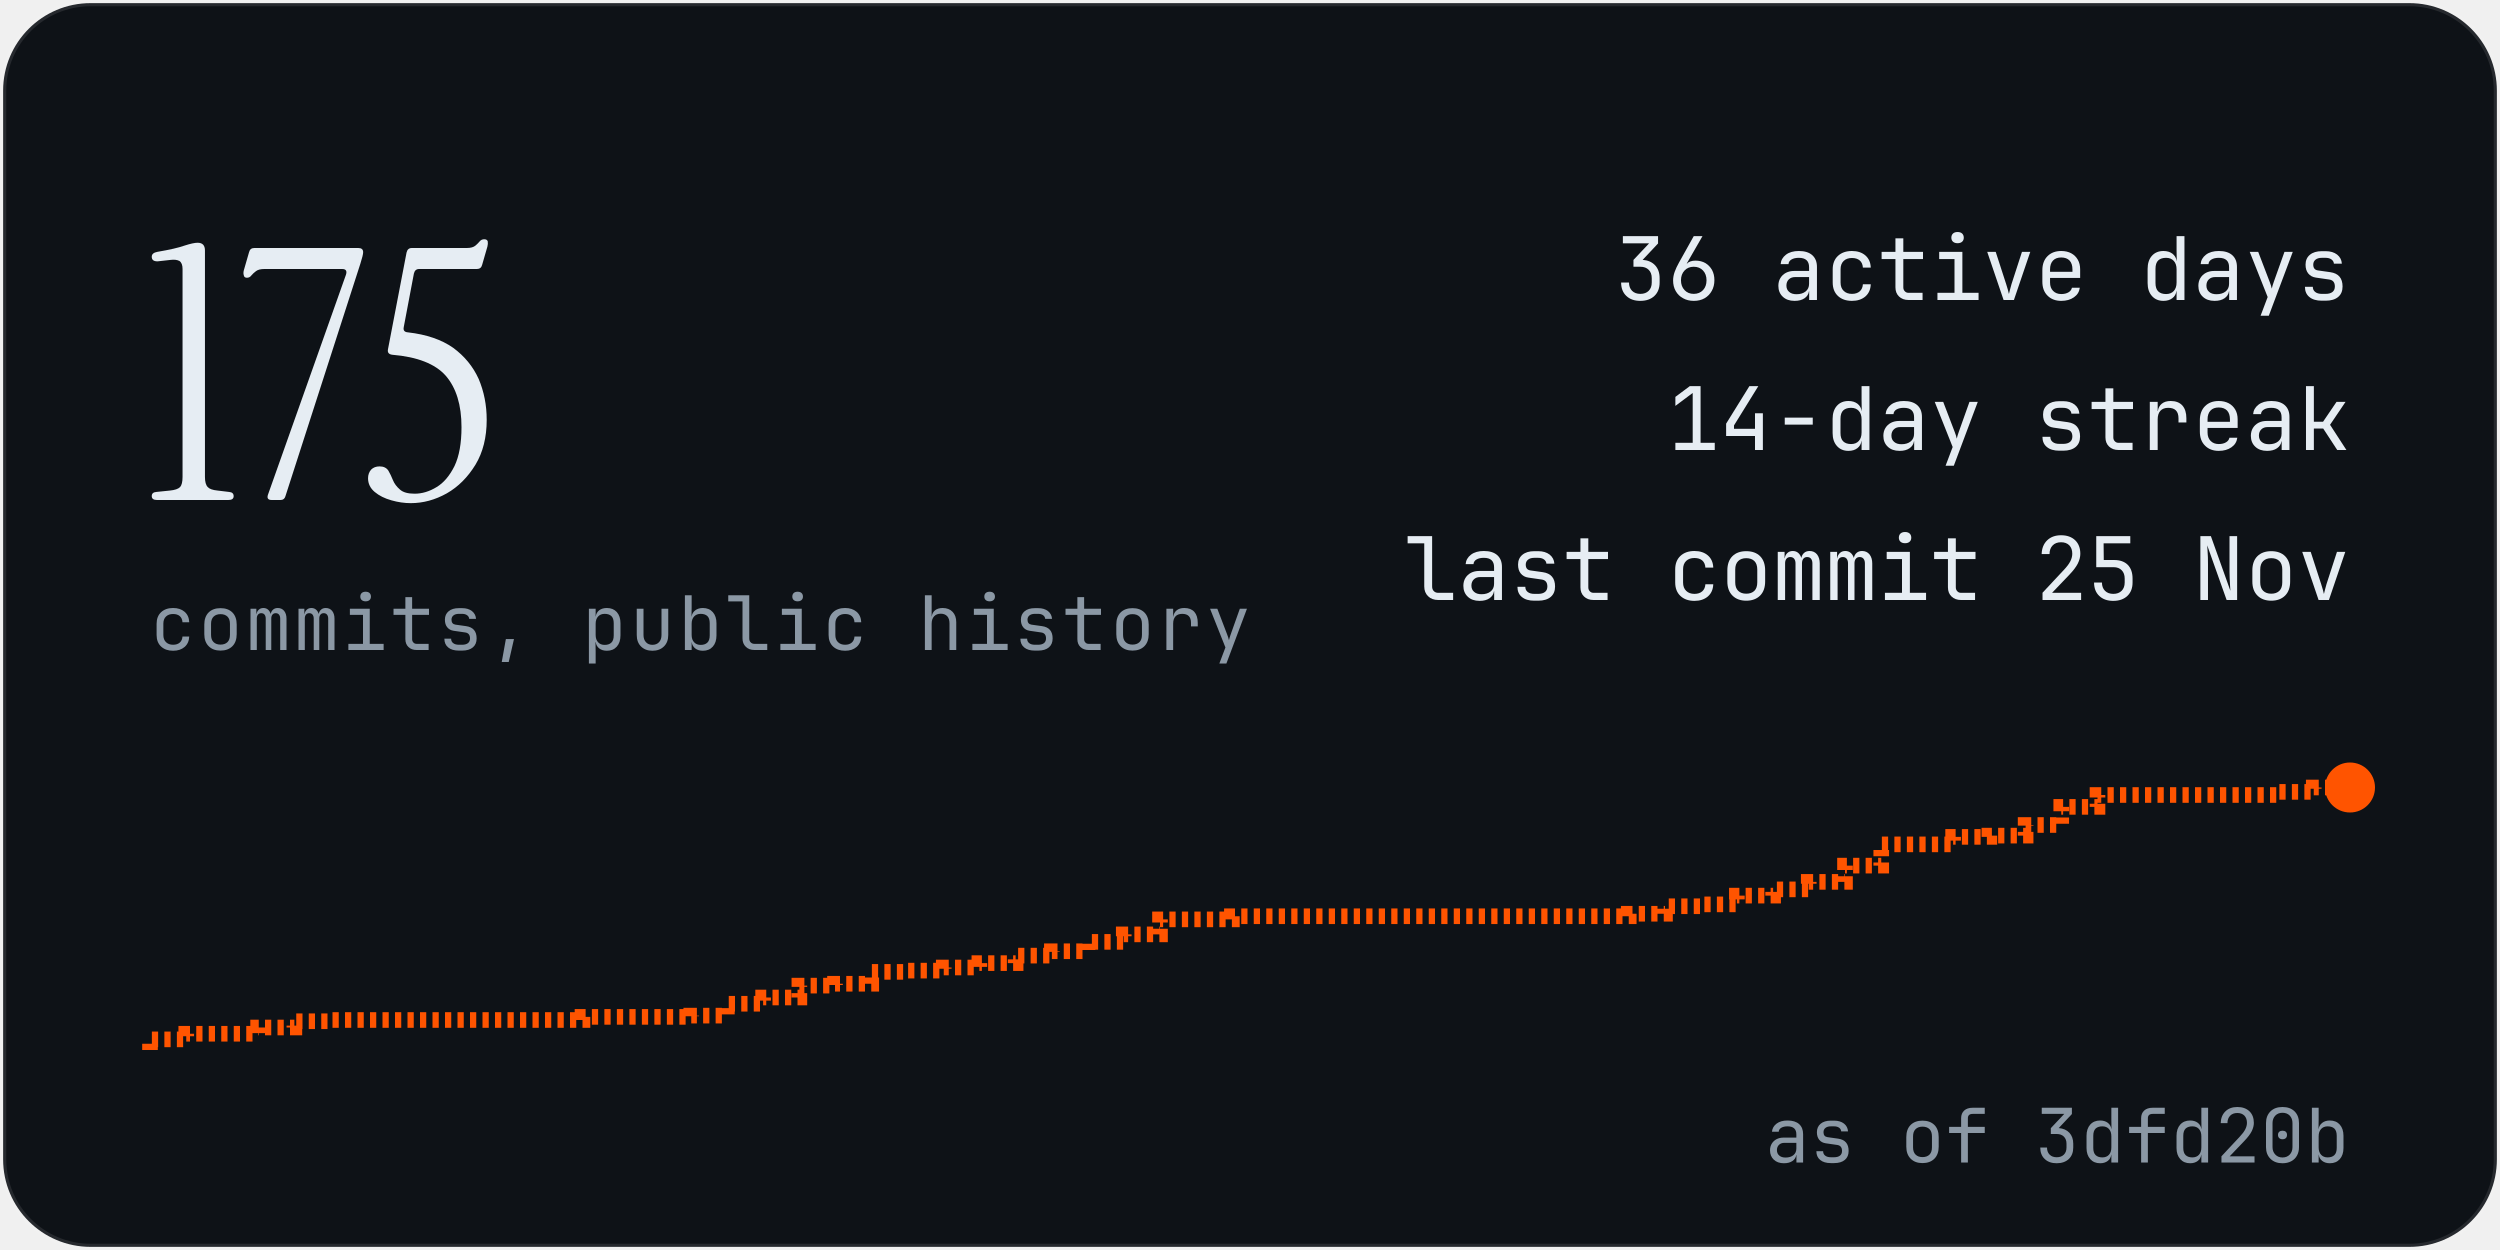
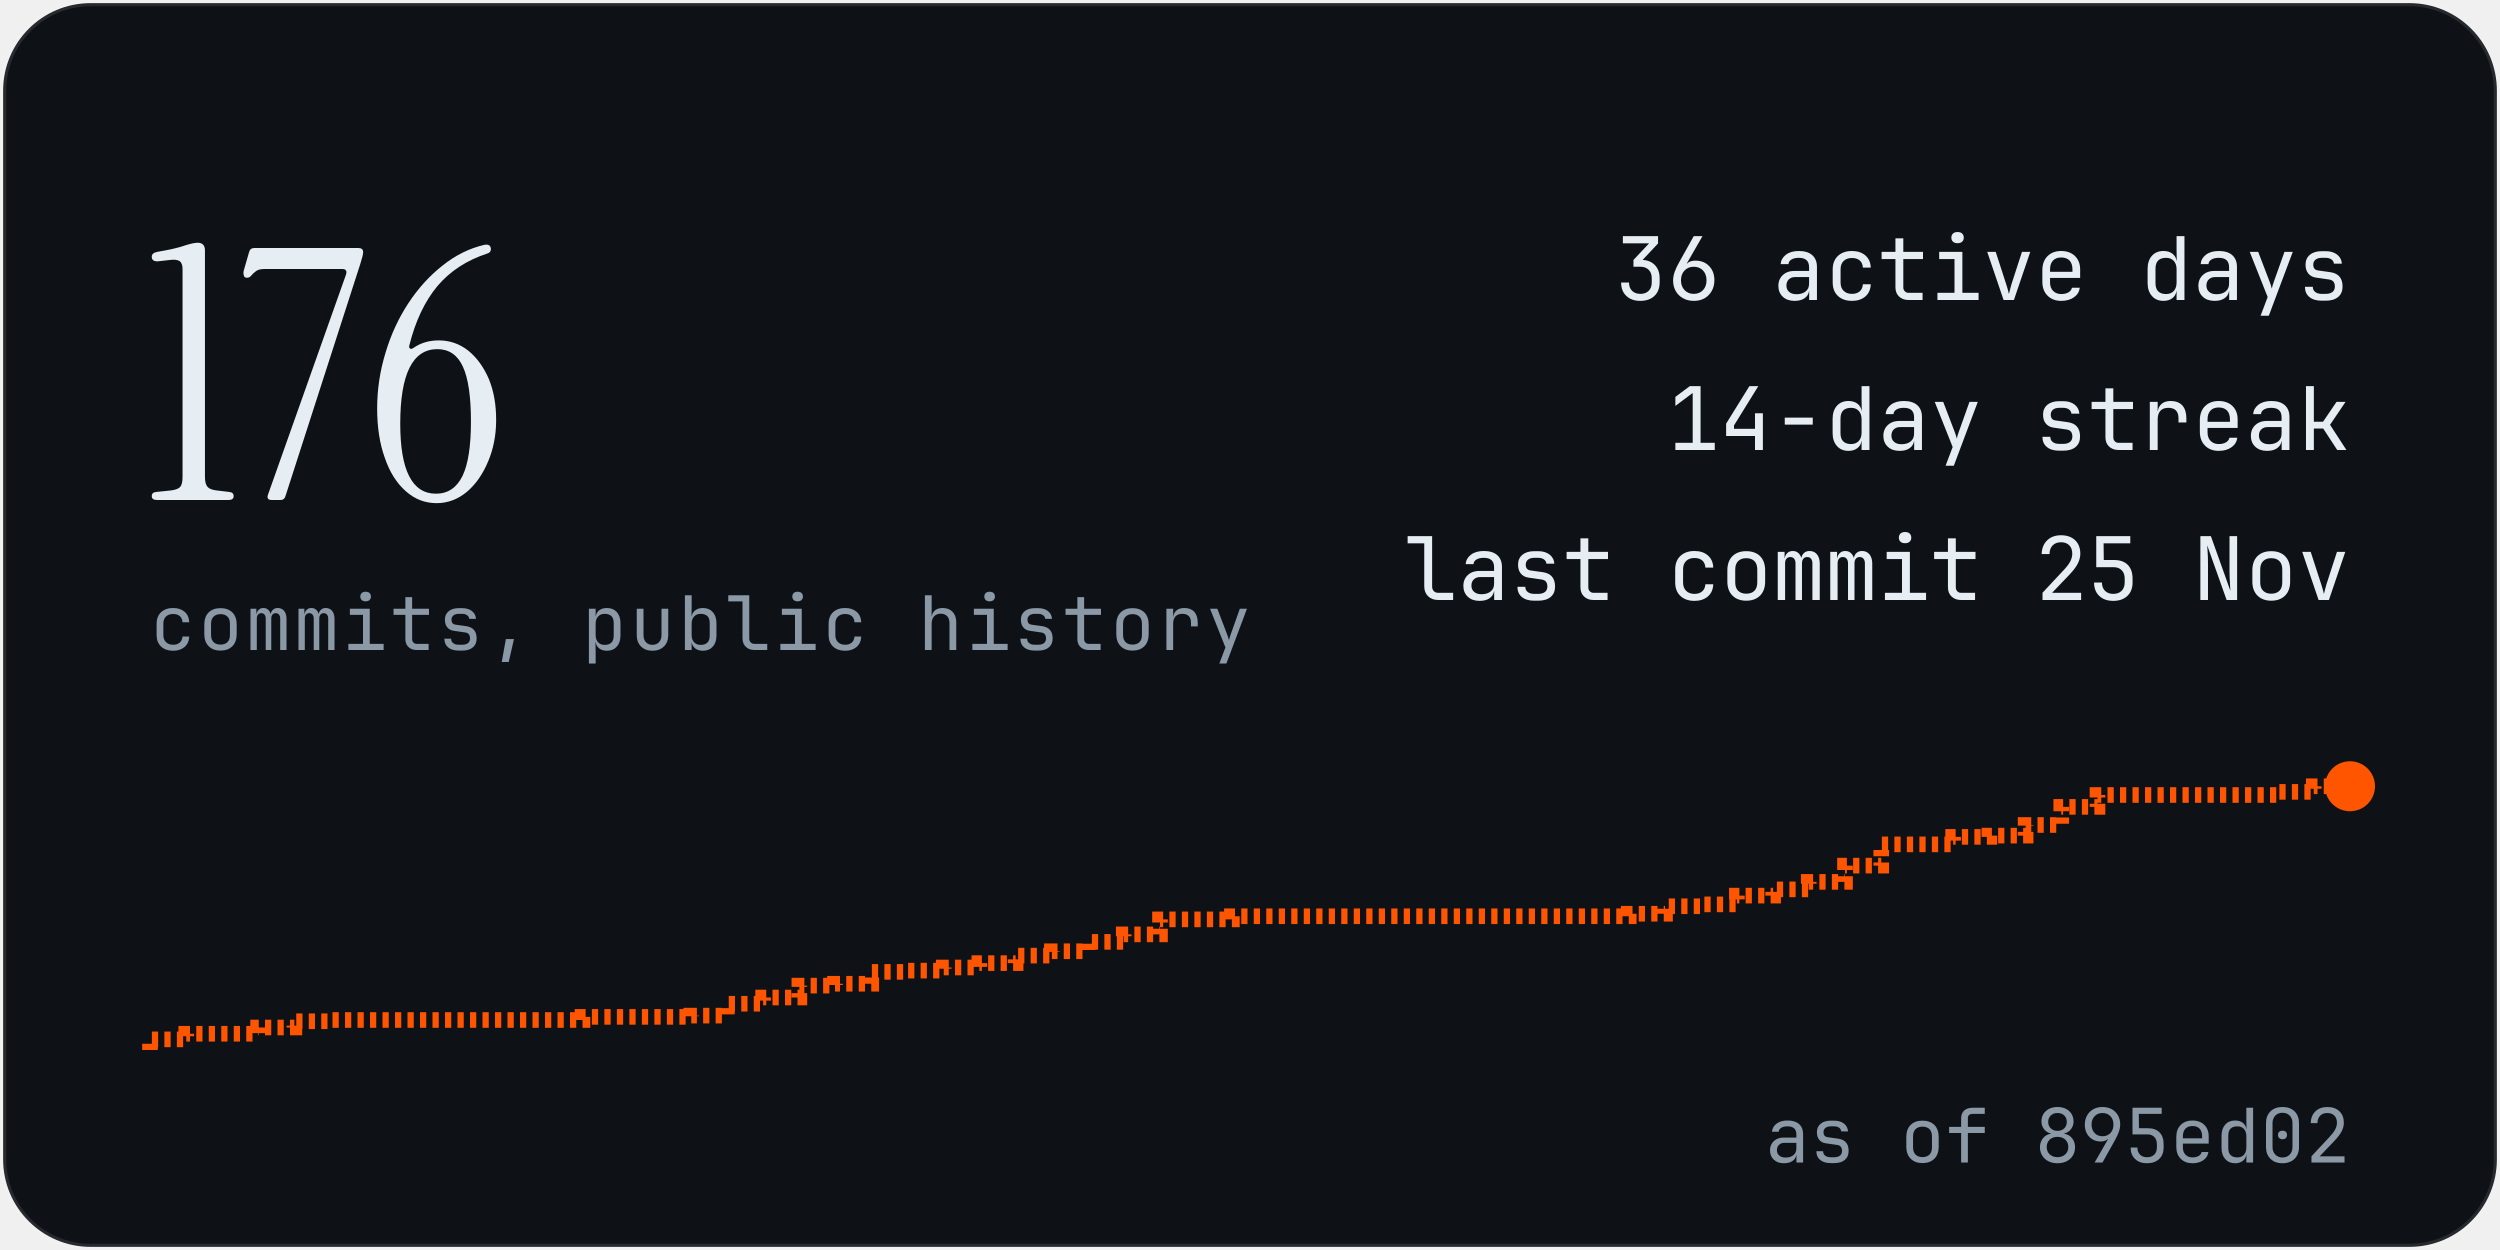
<svg xmlns="http://www.w3.org/2000/svg" viewBox="0 0 400 200" width="400" height="200" role="img" aria-labelledby="cg-title cg-desc">
  <style>.cg-stair{animation:cg-draw 1.6s cubic-bezier(.3,.8,.3,1) both}.cg-bar{transform-box:fill-box;transform-origin:center bottom;animation:cg-rise .4s ease-out both}.cg-flag{animation:cg-fade .4s ease-out 1.6s both}.cg-now-ring{transform-box:fill-box;transform-origin:center;animation:cg-pulse 3.2s ease-out infinite}@keyframes cg-draw{from{stroke-dashoffset:1}to{stroke-dashoffset:0}}@keyframes cg-rise{from{transform:scaleY(0)}to{transform:scaleY(1)}}@keyframes cg-fade{from{opacity:0}to{opacity:1}}@keyframes cg-pulse{from{opacity:.5;transform:scale(1)}to{opacity:0;transform:scale(2.6)}}@media (prefers-reduced-motion:reduce){.cg-stair,.cg-bar,.cg-flag,.cg-now-ring{animation:none}}</style>
  <defs>
    <path id="m44" d="M210 160l 55-306 108 0-70 306-93 0z" />
    <path id="m45" d="M140-290l 0-80 320 0 0 80-320 0z" />
    <path id="m48" d="M300 10q-101 0-160-59-60-58-60-156l 0-320q 0-98 60-157 59-58 160-58 101 0 161 58 59 59 59 157l 0 320q 0 65-27 113-27 49-76 75-50 27-117 27zM300-67q 60 0 97-39 36-38 36-99l 0-320q 0-61-36-100-37-38-97-38-60 0-96 38-37 39-37 100l 0 320q 0 61 37 99 36 39 96 39zM300-310q-27 0-43-15-17-15-17-43 0-27 17-42 16-14 43-14 27 0 44 14 16 15 16 42 0 28-16 43-17 15-44 15z" />
    <path id="m49" d="M90 0l 0-82 198 0 0-570-198 148 0-103 165-123 123 0 0 648 162 0 0 82-450 0z" />
    <path id="m50" d="M86 0l 0-83 243-260q 53-56 75-100 22-44 22-86 0-60-34-96-35-35-94-35-61 0-96 36-36 37-36 99l-90 0q 3-99 63-157 60-58 159-58 101 0 161 57 59 57 59 155 0 52-28 110-29 58-98 130l-197 206 332 0 0 82-441 0z" />
    <path id="m51" d="M289 10q-101 0-160-57-59-56-59-153l 90 0q 0 60 35 95 35 35 95 35 60 0 95-35 35-35 35-95l 0-50q 0-60-35-95-35-35-95-35l-79 0 0-78 179-190-300 0 0-82 402 0 0 84-176 187q 90 7 142 62 52 56 52 147l 0 50q 0 97-59 153-60 57-162 57z" />
    <path id="m52" d="M400 0l 0-160-330 0 0-141 266-429 102 0-278 449 0 39 240 0 0-178 90 0 0 420-90 0z" />
    <path id="m53" d="M294 10q-101 0-160-57-59-56-59-153l 90 0q 0 60 35 95 35 35 95 35 60 0 95-35 35-35 35-95l 0-45q 0-60-34-95-34-35-92-35l-199 0 0-355 389 0 0 82-305 0 2 191 118 0q 101 0 156 55 55 56 55 157l 0 45q 0 97-59 153-60 57-162 57z" />
    <path id="m54" d="M301 10q-70 0-123-30-54-29-84-82-30-52-30-121 0-48 18-99 18-50 49-105l 169-303 100 0-180 313 3 2q 13-17 39-26 26-9 57-9 65 0 114 28 48 29 76 79 27 50 27 116 0 70-30 123-30 54-82 84-53 30-123 30zM300-70q 65 0 106-43 40-43 40-112 0-69-40-112-41-43-106-43-65 0-105 43-41 43-41 112 0 69 41 112 40 43 105 43z" />
+     <path id="m56" d="M300 10q-69 0-122-27-53-27-82-76-30-48-30-111 0-69 40-119 39-50 105-61l 0-3q-57-13-91-58-34-44-34-102 0-57 27-101 27-43 76-68 48-24 111-24 64 0 112 24 48 25 75 68 27 44 27 101 0 58-34 102-34 45-91 58l 0 3q 66 11 106 61 39 50 39 119 0 63-29 111-30 49-82 76-53 27-123 27zM300-422q 56 0 90-33 34-33 34-86 0-53-34-86-34-33-90-33-55 0-89 33-35 33-35 86 0 53 35 86 34 33 89 33zM300-71q 64 0 104-38 40-37 40-97 0-61-40-99-40-37-104-37-64 0-104 37-40 38-40 99 0 60 40 97 40 38 104 38z" />
+     <path id="m57" d="M195 0l 180-313-3-2q-10 16-37 25-27 10-59 10-63 0-110-29-48-28-75-78-27-50-27-116 0-71 30-124 30-53 83-83 53-30 122-30 71 0 124 29 53 30 83 82 30 53 30 122 0 48-18 98-18 51-49 106l-169 303-105 0zM300-350q 65 0 106-43 40-43 40-112 0-69-40-112-41-43-106-43-65 0-105 43-41 43-41 112 0 69 41 112 40 43 105 43z" />
    <path id="m78" d="M90 0l 0-730 120 0 223 625q-2-25-4-62-3-36-4-77-2-40-2-76l 0-410 87 0 0 730-120 0-222-625q 2 24 4 60 2 37 4 77 1 41 1 78l 0 410-87 0z" />
    <path id="m97" d="M252 10q-85 0-135-48-50-47-50-124 0-51 23-89 23-38 64-60 41-21 94-21l 170 0 0-43q 0-107-117-107-52 0-84 19-32 19-34 53l-90 0q 5-65 61-108 55-42 147-42 100 0 154 48 53 48 53 134l 0 378-89 0 0-100-2 0q-8 51-51 80-43 30-114 30zM274-66q 66 0 105-32 39-32 39-87l 0-77-160 0q-44 0-71 26-28 27-28 71 0 46 31 72 30 27 84 27z" />
    <path id="m98" d="M332 10q-62 0-102-31-40-30-47-84l-1 0 0 105-90 0 0-730 90 0 0 160-2 125 1 0q 8-53 49-84 40-31 102-31 83 0 132 55 49 55 49 150l 0 161q 0 94-49 149-49 55-132 55zM302-68q 57 0 89-30 32-30 32-97l 0-160q 0-68-32-98-32-29-89-29-55 0-87 35-33 35-33 97l 0 150q 0 62 33 97 32 35 87 35z" />
    <path id="m99" d="M308 10q-100 0-160-56-60-56-60-154l 0-150q 0-98 60-154 60-56 160-56 95 0 154 51 58 51 61 139l-90 0q-3-53-36-82-33-28-89-28-59 0-94 33-36 34-36 96l 0 151q 0 62 36 96 35 34 94 34 56 0 89-29 33-29 36-81l 90 0q-3 88-61 139-59 51-154 51z" />
    <path id="m100" d="M268 10q-82 0-131-55-50-55-50-149l 0-161q 0-95 49-150 49-55 132-55 62 0 103 31 40 31 48 84l 1 0-2-125 0-160 90 0 0 730-90 0 0-105-1 0q-7 54-47 84-40 31-102 31zM298-68q 56 0 88-35 32-35 32-97l 0-150q 0-62-32-97-32-35-88-35-57 0-89 29-32 30-32 98l 0 160q 0 67 32 97 32 30 89 30z" />
    <path id="m101" d="M300 10q-97 0-156-59-60-58-60-161l 0-130q 0-103 60-162 59-58 156-58 65 0 114 26 48 26 75 73 27 47 27 111l 0 98-344 0 0 52q 0 61 35 96 35 36 93 36 50 0 83-20 32-19 39-52l 90 0q-9 69-67 109-58 41-145 41zM172-322l 256 0 0-28q 0-65-33-101-34-35-95-35-61 0-94 35-34 36-34 101l 0 28z" />
    <path id="m102" d="M215 0l 0-393-160 0 0-82 160 0 0-115q 0-65 41-103 41-37 113-37l 161 0 0 82-161 0q-64 0-64 58l 0 115 225 0 0 82-225 0 0 393-90 0z" />
    <path id="m104" d="M92 0l 0-730 90 0 0 285 1 0q 7-55 45-85 38-30 101-30 83 0 132 51 49 51 49 139l 0 370-90 0 0-355q 0-62-31-96-32-33-86-33-56 0-88 35-33 35-33 99l 0 350-90 0z" />
    <path id="m105" d="M85 0l 0-82 195 0 0-386-175 0 0-82 265 0 0 468 185 0 0 82-470 0zM315-649q-33 0-52-17-19-17-19-46 0-30 19-48 19-17 52-17 33 0 52 17 19 18 19 48 0 29-19 46-19 17-52 17z" />
    <path id="m107" d="M97 0l 0-730 90 0 0 407 105 0 154-227 103 0-177 262 187 288-105 0-160-245-107 0 0 245-90 0z" />
    <path id="m108" d="M380 0q-73 0-116-43-44-42-44-112l 0-493-190 0 0-82 280 0 0 575q 0 34 19 53 19 20 51 20l 170 0 0 82-170 0z" />
    <path id="m109" d="M60 0l 0-550 78 0 0 73 2 0q 5-37 30-60 24-23 62-23 36 0 61 21 25 21 36 57l 1 0q 7-36 32-57 24-21 62-21 53 0 85 39 31 40 31 103l 0 418-84 0 0-419q 0-33-16-53-16-19-44-19-27 0-43 19-16 19-16 52l 0 420-74 0 0-419q 0-33-16-53-16-19-43-19-28 0-44 19-16 19-16 52l 0 420-84 0z" />
    <path id="m111" d="M300 8q-99 0-157-58-59-58-59-162l 0-126q 0-105 58-163 58-57 158-57 100 0 158 57 58 58 58 163l 0 126q 0 104-58 162-59 58-158 58zM300-72q 59 0 93-33 33-33 33-97l 0-146q 0-64-33-97-34-33-93-33-58 0-92 33-34 33-34 97l 0 146q 0 64 34 97 34 33 92 33z" />
    <path id="m112" d="M92 180l 0-730 90 0 0 105 1 0q 7-54 47-85 40-30 102-30 83 0 132 54 49 55 49 150l 0 161q 0 95-49 150-49 55-132 55-62 0-102-31-40-31-47-84l-3 0 2 125 0 160-90 0zM302-68q 57 0 89-30 32-30 32-97l 0-160q 0-68-32-98-32-29-89-29-55 0-87 35-33 35-33 97l 0 150q 0 62 33 97 32 35 87 35z" />
    <path id="m114" d="M112 0l 0-550 90 0 0 105 2 0q 7-53 45-84 38-31 102-31 86 0 133 51 46 52 46 147l 0 47-90 0 0-47q 0-120-117-120-59 0-90 34-31 34-31 98l 0 350-90 0z" />
    <path id="m115" d="M278 8q-92 0-142-42-51-41-51-117l 90 0q 0 38 27 59 27 22 76 22l 44 0q 50 0 78-22 27-22 27-62 0-71-65-80l-152-22q-56-8-87-47-31-38-31-101 0-72 50-113 49-41 136-41l 44 0q 80 0 131 39 50 40 54 104l-91 0q-2-29-27-48-26-19-67-19l-44 0q-46 0-72 21-26 21-26 57 0 58 53 66l 142 20q 140 20 140 164 0 77-50 119-51 43-143 43l-44 0z" />
    <path id="m116" d="M355 0q-68 0-109-40-41-39-41-105l 0-323-158 0 0-82 158 0 0-155 90 0 0 155 225 0 0 82-225 0 0 323q 0 28 17 45 16 18 43 18l 160 0 0 82-160 0z" />
    <path id="m117" d="M299 10q-95 0-152-57-57-56-57-153l 0-350 90 0 0 350q 0 60 32 95 32 36 87 36 56 0 89-36 32-35 32-95l 0-350 90 0 0 350q 0 97-58 153-58 57-153 57z" />
    <path id="m118" d="M241 0l-187-550 97 0 120 370q 11 33 19 63 8 31 12 48 5-17 12-48 7-30 17-63l 120-370 95 0-187 550-118 0z" />
    <path id="m121" d="M178 180l 81-214-205-516 97 0 130 340q 8 20 15 42 7 22 10 38 3-16 10-38 7-22 14-42l 121-340 95 0-274 730-94 0z" />
    <path id="d49" d="M20 0q-15 0-15-11 0-11 13-12l 39-4q 21-2 29-10 7-8 7-29l 0-594q 0-17-9-23-10-5-25-3l-36 4q-18 1-18-13 0-11 16-14 53-9 78-18 25-8 37-8 21 0 21 22l 0 647q 0 21 8 29 7 8 28 10l 33 4q 13 1 13 12 0 11-15 11l-204 0z" />
-     <path id="d53" d="M132 9q-27 0-55-8-29-8-48-24-19-16-19-39 0-15 9-25 9-9 24-9 17 0 25 12 7 12 13 27 6 15 20 27 13 12 42 12 32 0 63-19 30-18 51-60 20-42 20-111 0-95-45-147-45-51-153-60-15-2-12-16l 53-276q 3-13 15-13l 157 0q 17 0 25-7 7-6 12-12 5-6 13-6 8 0 10 6 1 7-1 15l-15 52q-3 12-15 12l-165 0q-12 0-15 13l-29 153q-3 14 12 15 79 9 129 44 49 36 73 89 23 54 23 117 0 75-32 128-33 54-82 82-50 28-103 28z" />
+     <path id="d54" d="M206 9q-50 0-88-34-39-34-60-95-22-61-22-141 0-82 24-160 23-77 65-141 42-64 98-108 55-44 119-59 10-2 15 2 4 4 4 10 0 10-11 13-88 29-142 93-54 65-80 169-2 7 2 9 3 3 9-1 31-22 73-22 47 0 84 29 37 30 59 81 21 51 21 117 0 65-23 119-23 55-61 87-39 32-86 32zM204-18q 51 0 76-51 24-50 24-155 0-107-23-157-23-50-73-50-106 0-106 213 0 200 102 200z" />
    <path id="d55" d="M99 0q-16 0-11-15l 223-629q 5-16-11-16l-222 0q-16 0-24 6-8 6-13 12-5 7-13 7-8 0-9-7-2-6 0-14l 15-52q 3-12 15-12l 297 0q 14 0 14 12 0 8-8 33l-214 664q-3 11-14 11l-25 0z" />
  </defs>
  <rect x="0.5" y="0.5" width="399" height="199" rx="14" fill="#0E1217" stroke="#FFFFFF" stroke-width="1" stroke-opacity="0.1" />
-   <g class="cg-text-group" data-name="commit-total" data-font="display" data-size="56" fill="#E6EDF3" data-bbox="24.3 38.3 53.8 42.2">
-     <g class="cg-run" data-bbox="24.3 38.3 53.8 42.2" transform="translate(24 80)scale(0.056)">
+   <g class="cg-text-group" data-name="commit-total" data-font="display" data-size="56" fill="#E6EDF3" data-bbox="24.3 38.8 55.1 41.7">
+     <g class="cg-run" data-bbox="24.3 38.8 55.1 41.7" transform="translate(24 80)scale(0.056)">
      <g fill="#E6EDF3">
        <use href="#d49" />
        <use href="#d55" x="249" />
-         <use href="#d53" x="613" />
+         <use href="#d54" x="613" />
      </g>
    </g>
  </g>
  <g class="cg-text-group" data-name="commit-caption" data-font="mono" data-size="12" fill="#8B98A5" data-bbox="25.1 94.7 174.5 11.5">
    <g class="cg-run" data-bbox="25.1 94.7 174.5 11.5" transform="translate(24 104)scale(0.012)">
      <g fill="#8B98A5">
        <use href="#m99" />
        <use href="#m111" x="640" />
        <use href="#m109" x="1280" />
        <use href="#m109" x="1920" />
        <use href="#m105" x="2560" />
        <use href="#m116" x="3200" />
        <use href="#m115" x="3840" />
        <use href="#m44" x="4480" />
        <use href="#m112" x="5760" />
        <use href="#m117" x="6400" />
        <use href="#m98" x="7040" />
        <use href="#m108" x="7680" />
        <use href="#m105" x="8320" />
        <use href="#m99" x="8960" />
        <use href="#m104" x="10240" />
        <use href="#m105" x="10880" />
        <use href="#m115" x="11520" />
        <use href="#m116" x="12160" />
        <use href="#m111" x="12800" />
        <use href="#m114" x="13440" />
        <use href="#m121" x="14080" />
      </g>
    </g>
  </g>
  <g class="cg-text-group" data-name="stats" data-font="mono" data-size="14" fill="#E6EDF3" data-bbox="225.2 37.1 150.2 59">
    <g class="cg-run" data-bbox="259.4 37.1 115.4 13.4" transform="translate(258.4 48)scale(0.014)">
      <g fill="#E6EDF3">
        <use href="#m51" />
        <use href="#m54" x="600" />
        <use href="#m97" x="1800" />
        <use href="#m99" x="2400" />
        <use href="#m116" x="3000" />
        <use href="#m105" x="3600" />
        <use href="#m118" x="4200" />
        <use href="#m101" x="4800" />
        <use href="#m100" x="6000" />
        <use href="#m97" x="6600" />
        <use href="#m121" x="7200" />
        <use href="#m115" x="7800" />
      </g>
    </g>
    <g class="cg-run" data-bbox="268.1 61.8 107.4 12.7" transform="translate(266.8 72)scale(0.014)">
      <g fill="#E6EDF3">
        <use href="#m49" />
        <use href="#m52" x="600" />
        <use href="#m45" x="1200" />
        <use href="#m100" x="1800" />
        <use href="#m97" x="2400" />
        <use href="#m121" x="3000" />
        <use href="#m115" x="4200" />
        <use href="#m116" x="4800" />
        <use href="#m114" x="5400" />
        <use href="#m101" x="6000" />
        <use href="#m97" x="6600" />
        <use href="#m107" x="7200" />
      </g>
    </g>
    <g class="cg-run" data-bbox="225.2 85.1 150 11" transform="translate(224.8 96)scale(0.014)">
      <g fill="#E6EDF3">
        <use href="#m108" />
        <use href="#m97" x="600" />
        <use href="#m115" x="1200" />
        <use href="#m116" x="1800" />
        <use href="#m99" x="3000" />
        <use href="#m111" x="3600" />
        <use href="#m109" x="4200" />
        <use href="#m109" x="4800" />
        <use href="#m105" x="5400" />
        <use href="#m116" x="6000" />
        <use href="#m50" x="7200" />
        <use href="#m53" x="7800" />
        <use href="#m78" x="9000" />
        <use href="#m111" x="9600" />
        <use href="#m118" x="10200" />
      </g>
    </g>
  </g>
-   <path d="M24 168L24 168L24 166.3L29.8 166.3L29.8 166.3L29.8 165.4L35.5 165.4L41.3 165.4L41.3 165.4L41.3 164.4L47.1 164.4L47.1 164.4L47.1 163.4L52.9 163.4L52.9 163.4L52.9 163.2L58.6 163.2L64.4 163.2L70.2 163.2L75.9 163.2L81.7 163.2L87.5 163.2L93.2 163.2L93.2 163.2L93.2 162.7L99 162.7L104.8 162.7L110.6 162.7L110.6 162.7L110.6 162.5L116.3 162.5L116.3 162.5L116.3 160.6L122.1 160.6L122.1 160.6L122.1 159.6L127.9 159.6L127.9 159.6L127.9 157.7L133.6 157.7L133.6 157.7L133.6 157.4L139.4 157.4L139.4 157.4L139.4 155.5L145.2 155.5L145.2 155.5L145.2 155.3L151 155.3L151 155.3L151 154.8L156.7 154.8L156.7 154.8L156.7 154.1L162.5 154.1L162.5 154.1L162.5 152.9L168.3 152.9L168.3 152.9L168.3 152.2L174 152.2L174 152.2L174 150.7L179.8 150.7L179.8 150.7L179.8 149.5L185.6 149.5L185.6 149.5L185.6 147.1L191.3 147.1L197.1 147.1L197.1 147.1L197.1 146.6L202.9 146.6L208.7 146.6L214.4 146.6L220.2 146.6L226 146.6L231.7 146.6L237.5 146.6L243.3 146.6L249 146.6L254.8 146.6L260.6 146.6L260.6 146.6L260.6 146.2L266.4 146.2L266.4 146.2L266.4 145L272.1 145L272.1 145L272.1 144.7L277.9 144.7L277.9 144.7L277.9 143.3L283.7 143.3L283.7 143.3L283.7 142.3L289.4 142.3L289.4 142.3L289.4 141.1L295.2 141.1L295.2 141.1L295.2 138.5L301 138.5L301 138.5L301 135.1L306.8 135.1L312.5 135.1L312.5 135.1L312.5 133.9L318.3 133.9L318.3 133.9L318.3 133.7L324.1 133.7L324.1 133.7L324.1 132L329.8 132L329.8 132L329.8 129.1L335.6 129.1L335.6 129.1L335.6 127.2L341.4 127.2L347.1 127.2L352.9 127.2L358.7 127.2L364.5 127.2L364.5 127.2L364.5 126.7L370.2 126.7L370.2 126.7L370.2 126L376 126" fill="none" stroke="#FF5400" stroke-width="2.5" class="cg-stair" pathLength="1" stroke-dasharray="1" stroke-dashoffset="0" />
-   <circle class="dm dm-now-dot" cx="376" cy="126" r="3.5" fill="#FF5400" stroke="#FF5400" stroke-width="1" />
-   <g class="cg-text-group" data-name="stamp" data-font="mono" data-size="12" fill="#8B98A5" data-bbox="283.2 177.1 91.8 9">
-     <g class="cg-run" data-bbox="283.2 177.1 91.8 9" transform="translate(282.4 186)scale(0.012)">
+   <path d="M24 168L24 168L24 166.3L29.8 166.3L29.8 166.3L29.8 165.4L35.5 165.4L41.3 165.4L41.3 165.4L41.3 164.4L47.1 164.4L47.1 164.4L47.1 163.4L52.9 163.4L52.9 163.4L52.9 163.2L58.6 163.2L64.4 163.2L70.2 163.2L75.9 163.2L81.7 163.2L87.5 163.2L93.2 163.2L93.2 163.2L93.2 162.7L99 162.7L104.8 162.7L110.6 162.7L110.6 162.7L110.6 162.5L116.3 162.5L116.3 162.5L116.3 160.6L122.1 160.6L122.1 160.6L122.1 159.6L127.9 159.6L127.9 159.6L127.9 157.7L133.6 157.7L133.6 157.7L133.6 157.4L139.4 157.4L139.4 157.4L139.4 155.5L145.2 155.5L145.2 155.5L145.2 155.3L151 155.3L151 155.3L151 154.8L156.7 154.8L156.7 154.8L156.7 154.1L162.5 154.1L162.5 154.1L162.5 152.9L168.3 152.9L168.3 152.9L168.3 152.2L174 152.2L174 152.2L174 150.7L179.8 150.7L179.8 150.7L179.8 149.5L185.6 149.5L185.6 149.5L185.6 147.1L191.3 147.1L197.1 147.1L197.1 147.1L197.1 146.6L202.9 146.6L208.7 146.6L214.4 146.6L220.2 146.6L226 146.6L231.7 146.6L237.5 146.6L243.3 146.6L249 146.6L254.8 146.6L260.6 146.6L260.6 146.6L260.6 146.2L266.4 146.2L266.4 146.2L266.4 145L272.1 145L272.1 145L272.1 144.7L277.9 144.7L277.9 144.7L277.9 143.3L283.7 143.3L283.7 143.3L283.7 142.3L289.4 142.3L289.4 142.3L289.4 141.1L295.2 141.1L295.2 141.1L295.2 138.5L301 138.5L301 138.5L301 135.1L306.8 135.1L312.5 135.1L312.5 135.1L312.5 133.9L318.3 133.9L318.3 133.9L318.3 133.7L324.1 133.7L324.1 133.7L324.1 132L329.8 132L329.8 132L329.8 129.1L335.6 129.1L335.6 129.1L335.6 127.2L341.4 127.2L347.1 127.2L352.9 127.2L358.7 127.2L364.5 127.2L364.5 127.2L364.5 126.7L370.2 126.7L370.2 126.7L370.2 125.8L376 125.8" fill="none" stroke="#FF5400" stroke-width="2.5" class="cg-stair" pathLength="1" stroke-dasharray="1" stroke-dashoffset="0" />
+   <circle class="dm dm-now-dot" cx="376" cy="125.8" r="3.5" fill="#FF5400" stroke="#FF5400" stroke-width="1" />
+   <g class="cg-text-group" data-name="stamp" data-font="mono" data-size="12" fill="#8B98A5" data-bbox="283.2 177.1 91.9 9">
+     <g class="cg-run" data-bbox="283.2 177.1 91.9 9" transform="translate(282.4 186)scale(0.012)">
      <g fill="#8B98A5">
        <use href="#m97" />
        <use href="#m115" x="600" />
        <use href="#m111" x="1800" />
        <use href="#m102" x="2400" />
-         <use href="#m51" x="3600" />
-         <use href="#m100" x="4200" />
-         <use href="#m102" x="4800" />
-         <use href="#m100" x="5400" />
-         <use href="#m50" x="6000" />
+         <use href="#m56" x="3600" />
+         <use href="#m57" x="4200" />
+         <use href="#m53" x="4800" />
+         <use href="#m101" x="5400" />
+         <use href="#m100" x="6000" />
        <use href="#m48" x="6600" />
-         <use href="#m98" x="7200" />
+         <use href="#m50" x="7200" />
      </g>
    </g>
  </g>
</svg>
